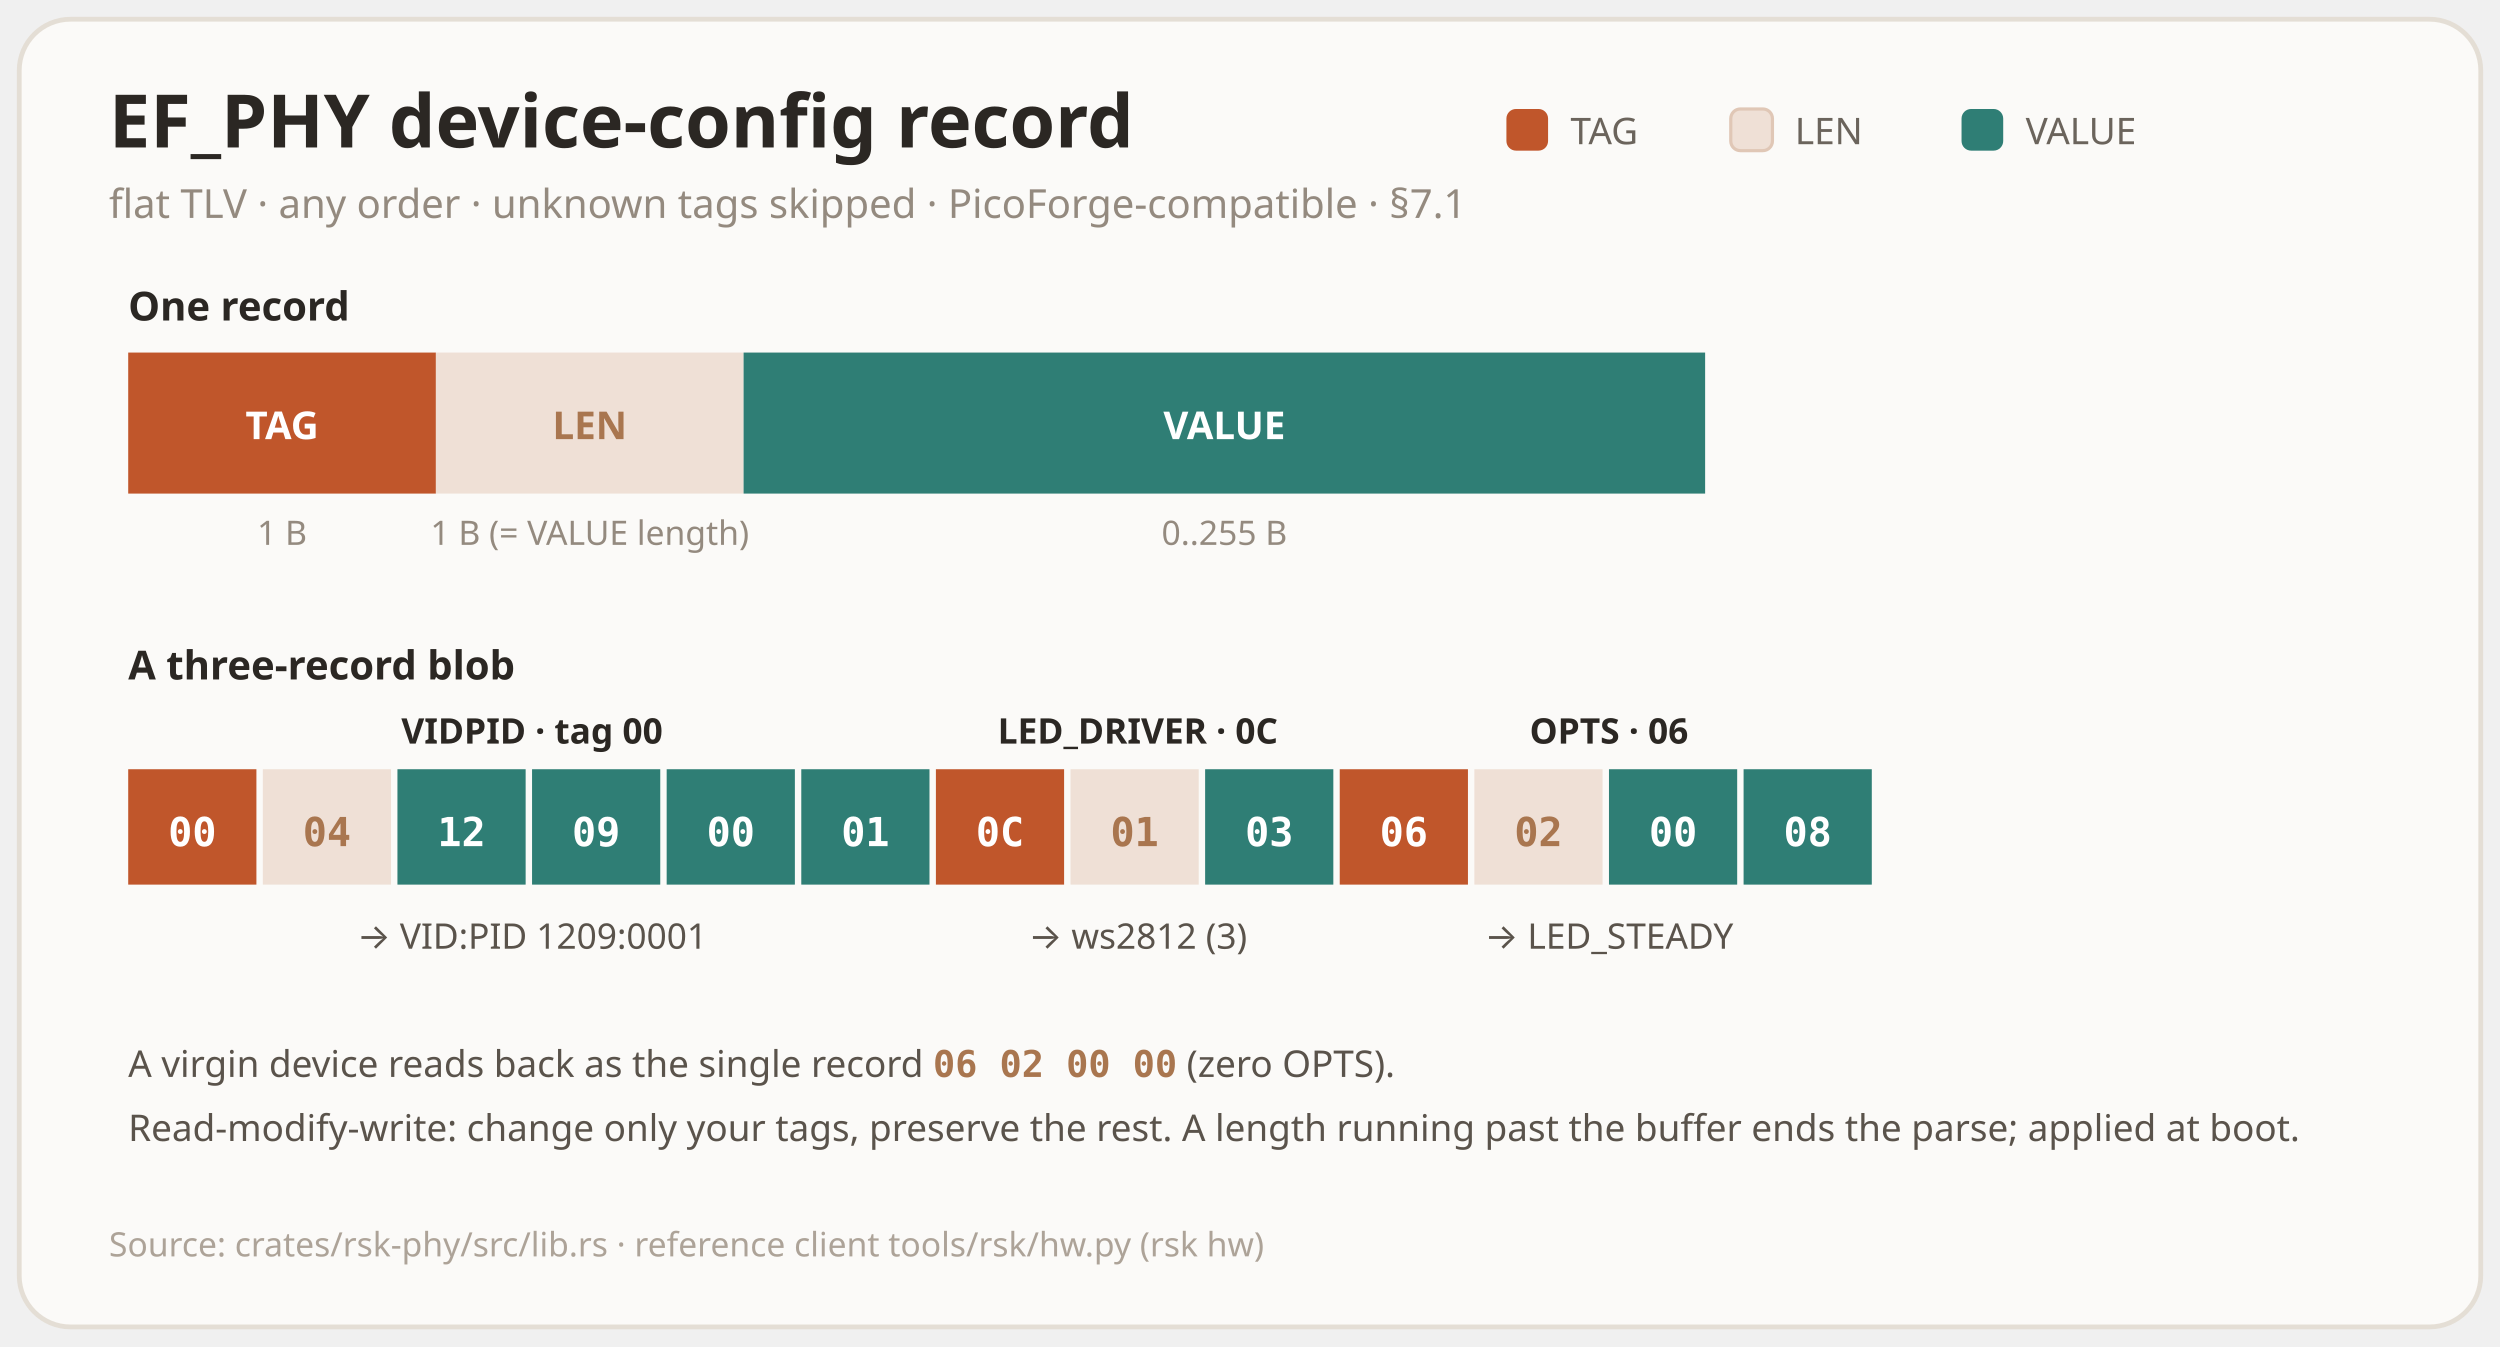
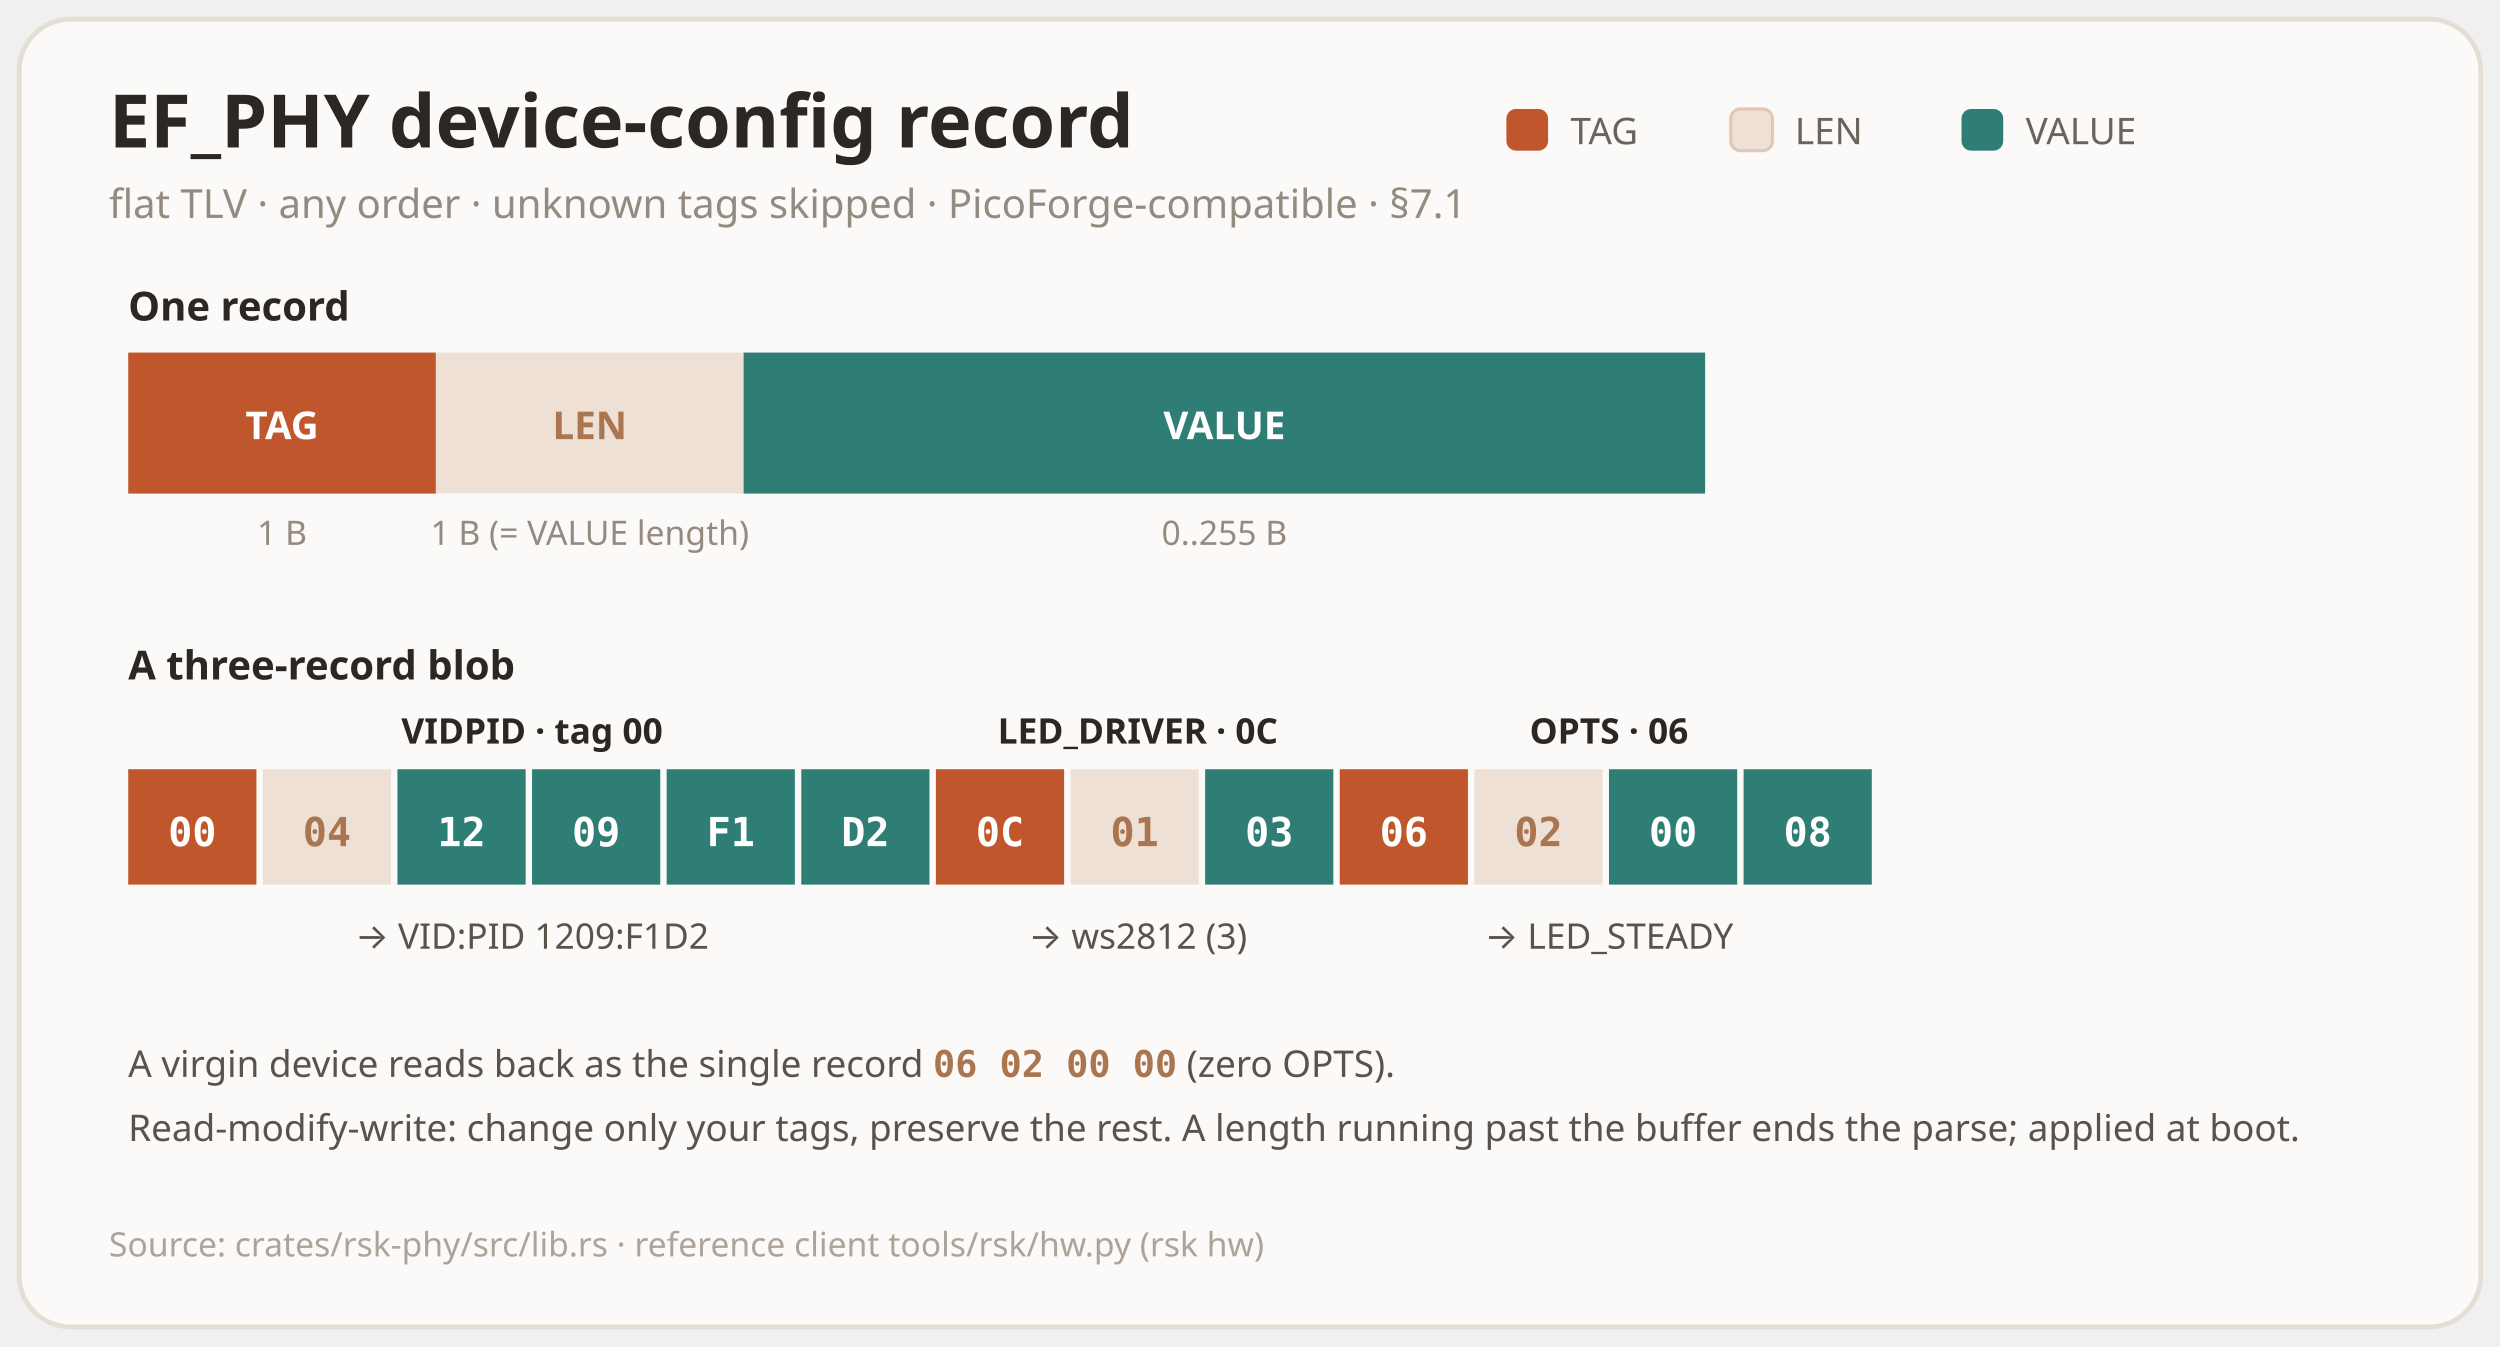
<svg xmlns="http://www.w3.org/2000/svg" viewBox="0 0 780 420" role="img" aria-labelledby="ttl dsc" font-family="'Segoe UI', system-ui, -apple-system, sans-serif">
  <defs>
    <style>
      .h1{font-size:23px;font-weight:700;fill:#2B2723}
      .sub{font-size:12.5px;fill:#948A7F}
      .lg{font-size:11.5px;fill:#6B645C}
      .seclab{font-size:12.5px;font-weight:700;fill:#2B2723}
      .cell{font-size:12px;font-weight:700;fill:#fff}
      .cellr{font-size:12px;font-weight:700;fill:#A9764F}
      .blab{font-size:10.5px;fill:#948A7F}
      .hex{font-family:'SF Mono','Roboto Mono',ui-monospace,monospace;font-size:12.5px;font-weight:700}
      .grp{font-size:11px;font-weight:700;fill:#2B2723}
      .dec{font-size:11px;fill:#5A534B}
      .co{font-size:11.5px;fill:#5A534B}
      .mono{font-family:'SF Mono','Roboto Mono',ui-monospace,monospace;fill:#A9764F;font-weight:700}
      .foot{font-size:10.5px;fill:#ADA398}
    </style>
  </defs>
  <rect x="6" y="6" width="768" height="408" rx="16" fill="#FBFAF8" stroke="#E4DED5" stroke-width="1.5" />
  <text class="h1" x="34" y="46">EF_PHY device-config record</text>
  <text class="sub" x="34" y="68">flat TLV · any order · unknown tags skipped · PicoForge-compatible · §7.1</text>
  <rect x="470" y="34" width="13" height="13" rx="3" fill="#C0562B" />
  <text class="lg" x="490" y="45">TAG</text>
  <rect x="540" y="34" width="13" height="13" rx="3" fill="#EFE0D6" stroke="#E0C7B6" />
  <text class="lg" x="560" y="45">LEN</text>
  <rect x="612" y="34" width="13" height="13" rx="3" fill="#2F7E75" />
  <text class="lg" x="632" y="45">VALUE</text>
  <text class="seclab" x="40" y="100">One record</text>
  <g>
    <rect x="40" y="110" width="96" height="44" fill="#C0562B" />
    <rect x="136" y="110" width="96" height="44" fill="#EFE0D6" />
    <rect x="232" y="110" width="300" height="44" fill="#2F7E75" />
    <text class="cell" x="88" y="137" text-anchor="middle">TAG</text>
    <text class="cellr" x="184" y="137" text-anchor="middle">LEN</text>
    <text class="cell" x="382" y="137" text-anchor="middle">VALUE</text>
  </g>
  <g text-anchor="middle">
    <text class="blab" x="88" y="170">1 B</text>
    <text class="blab" x="184" y="170">1 B  (= VALUE length)</text>
    <text class="blab" x="382" y="170">0..255 B</text>
  </g>
  <text class="seclab" x="40" y="212">A three-record blob</text>
  <text class="grp" x="166" y="232" text-anchor="middle">VIDPID · tag 00</text>
  <text class="grp" x="355" y="232" text-anchor="middle">LED_DRIVER · 0C</text>
  <text class="grp" x="502" y="232" text-anchor="middle">OPTS · 06</text>
  <g>
    <rect x="40" y="240" width="40" height="36" fill="#C0562B" />
    <rect x="82" y="240" width="40" height="36" fill="#EFE0D6" />
    <rect x="124" y="240" width="40" height="36" fill="#2F7E75" />
    <rect x="166" y="240" width="40" height="36" fill="#2F7E75" />
    <rect x="208" y="240" width="40" height="36" fill="#2F7E75" />
    <rect x="250" y="240" width="40" height="36" fill="#2F7E75" />
    <rect x="292" y="240" width="40" height="36" fill="#C0562B" />
    <rect x="334" y="240" width="40" height="36" fill="#EFE0D6" />
    <rect x="376" y="240" width="40" height="36" fill="#2F7E75" />
    <rect x="418" y="240" width="40" height="36" fill="#C0562B" />
    <rect x="460" y="240" width="40" height="36" fill="#EFE0D6" />
    <rect x="502" y="240" width="40" height="36" fill="#2F7E75" />
    <rect x="544" y="240" width="40" height="36" fill="#2F7E75" />
  </g>
  <g text-anchor="middle" class="hex">
    <text x="60" y="264" fill="#fff">00</text>
    <text x="102" y="264" fill="#A9764F">04</text>
    <text x="144" y="264" fill="#fff">12</text>
    <text x="186" y="264" fill="#fff">09</text>
-     <text x="228" y="264" fill="#fff">00</text>
-     <text x="270" y="264" fill="#fff">01</text>
+     <text x="228" y="264" fill="#fff">F1</text>
+     <text x="270" y="264" fill="#fff">D2</text>
    <text x="312" y="264" fill="#fff">0C</text>
    <text x="354" y="264" fill="#A9764F">01</text>
    <text x="396" y="264" fill="#fff">03</text>
    <text x="438" y="264" fill="#fff">06</text>
    <text x="480" y="264" fill="#A9764F">02</text>
    <text x="522" y="264" fill="#fff">00</text>
    <text x="564" y="264" fill="#fff">08</text>
  </g>
  <g text-anchor="middle" class="dec">
-     <text x="166" y="296">→ VID:PID 1209:0001</text>
+     <text x="166" y="296">→ VID:PID 1209:F1D2</text>
    <text x="355" y="296">→ ws2812 (3)</text>
    <text x="502" y="296">→ LED_STEADY</text>
  </g>
  <text class="co" x="40" y="336">A virgin device reads back as the single record <tspan class="mono">06 02 00 00</tspan> (zero OPTS).</text>
  <text class="co" x="40" y="356">Read-modify-write: change only your tags, preserve the rest. A length running past the buffer ends the parse; applied at boot.</text>
  <text class="foot" x="34" y="392">Source: crates/rsk-phy/src/lib.rs · reference client tools/rsk/hw.py (rsk hw)</text>
</svg>
